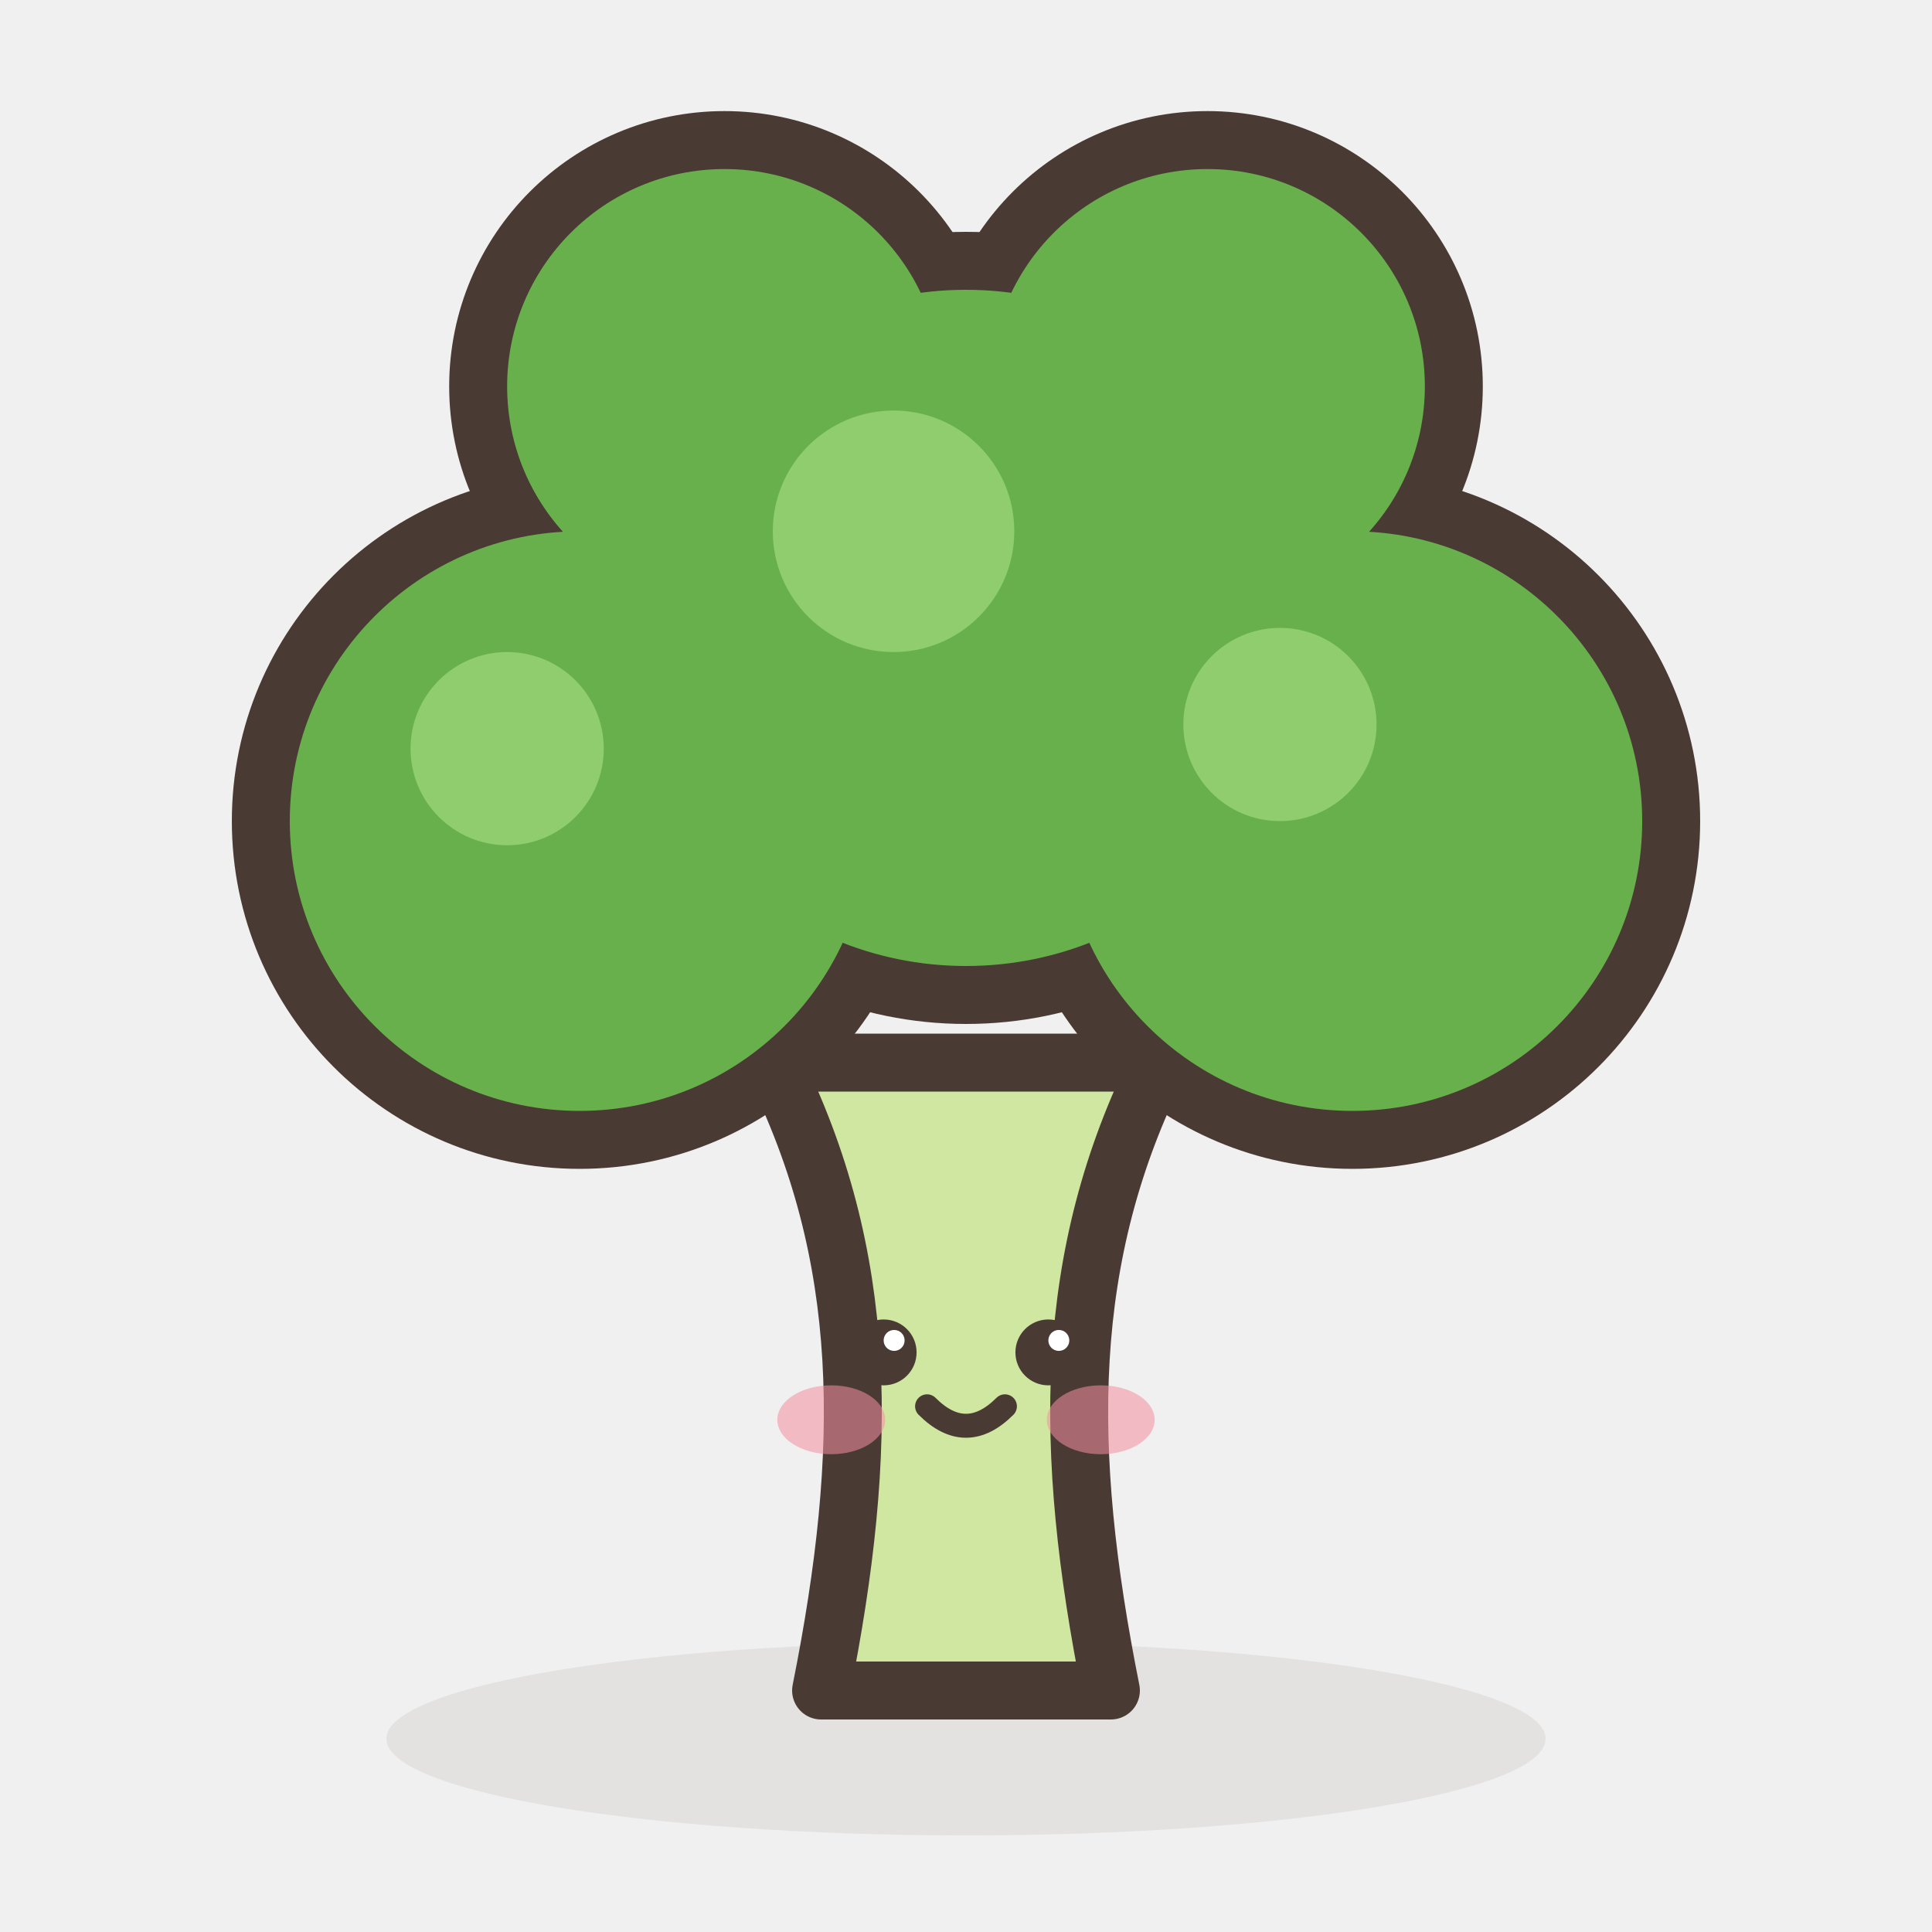
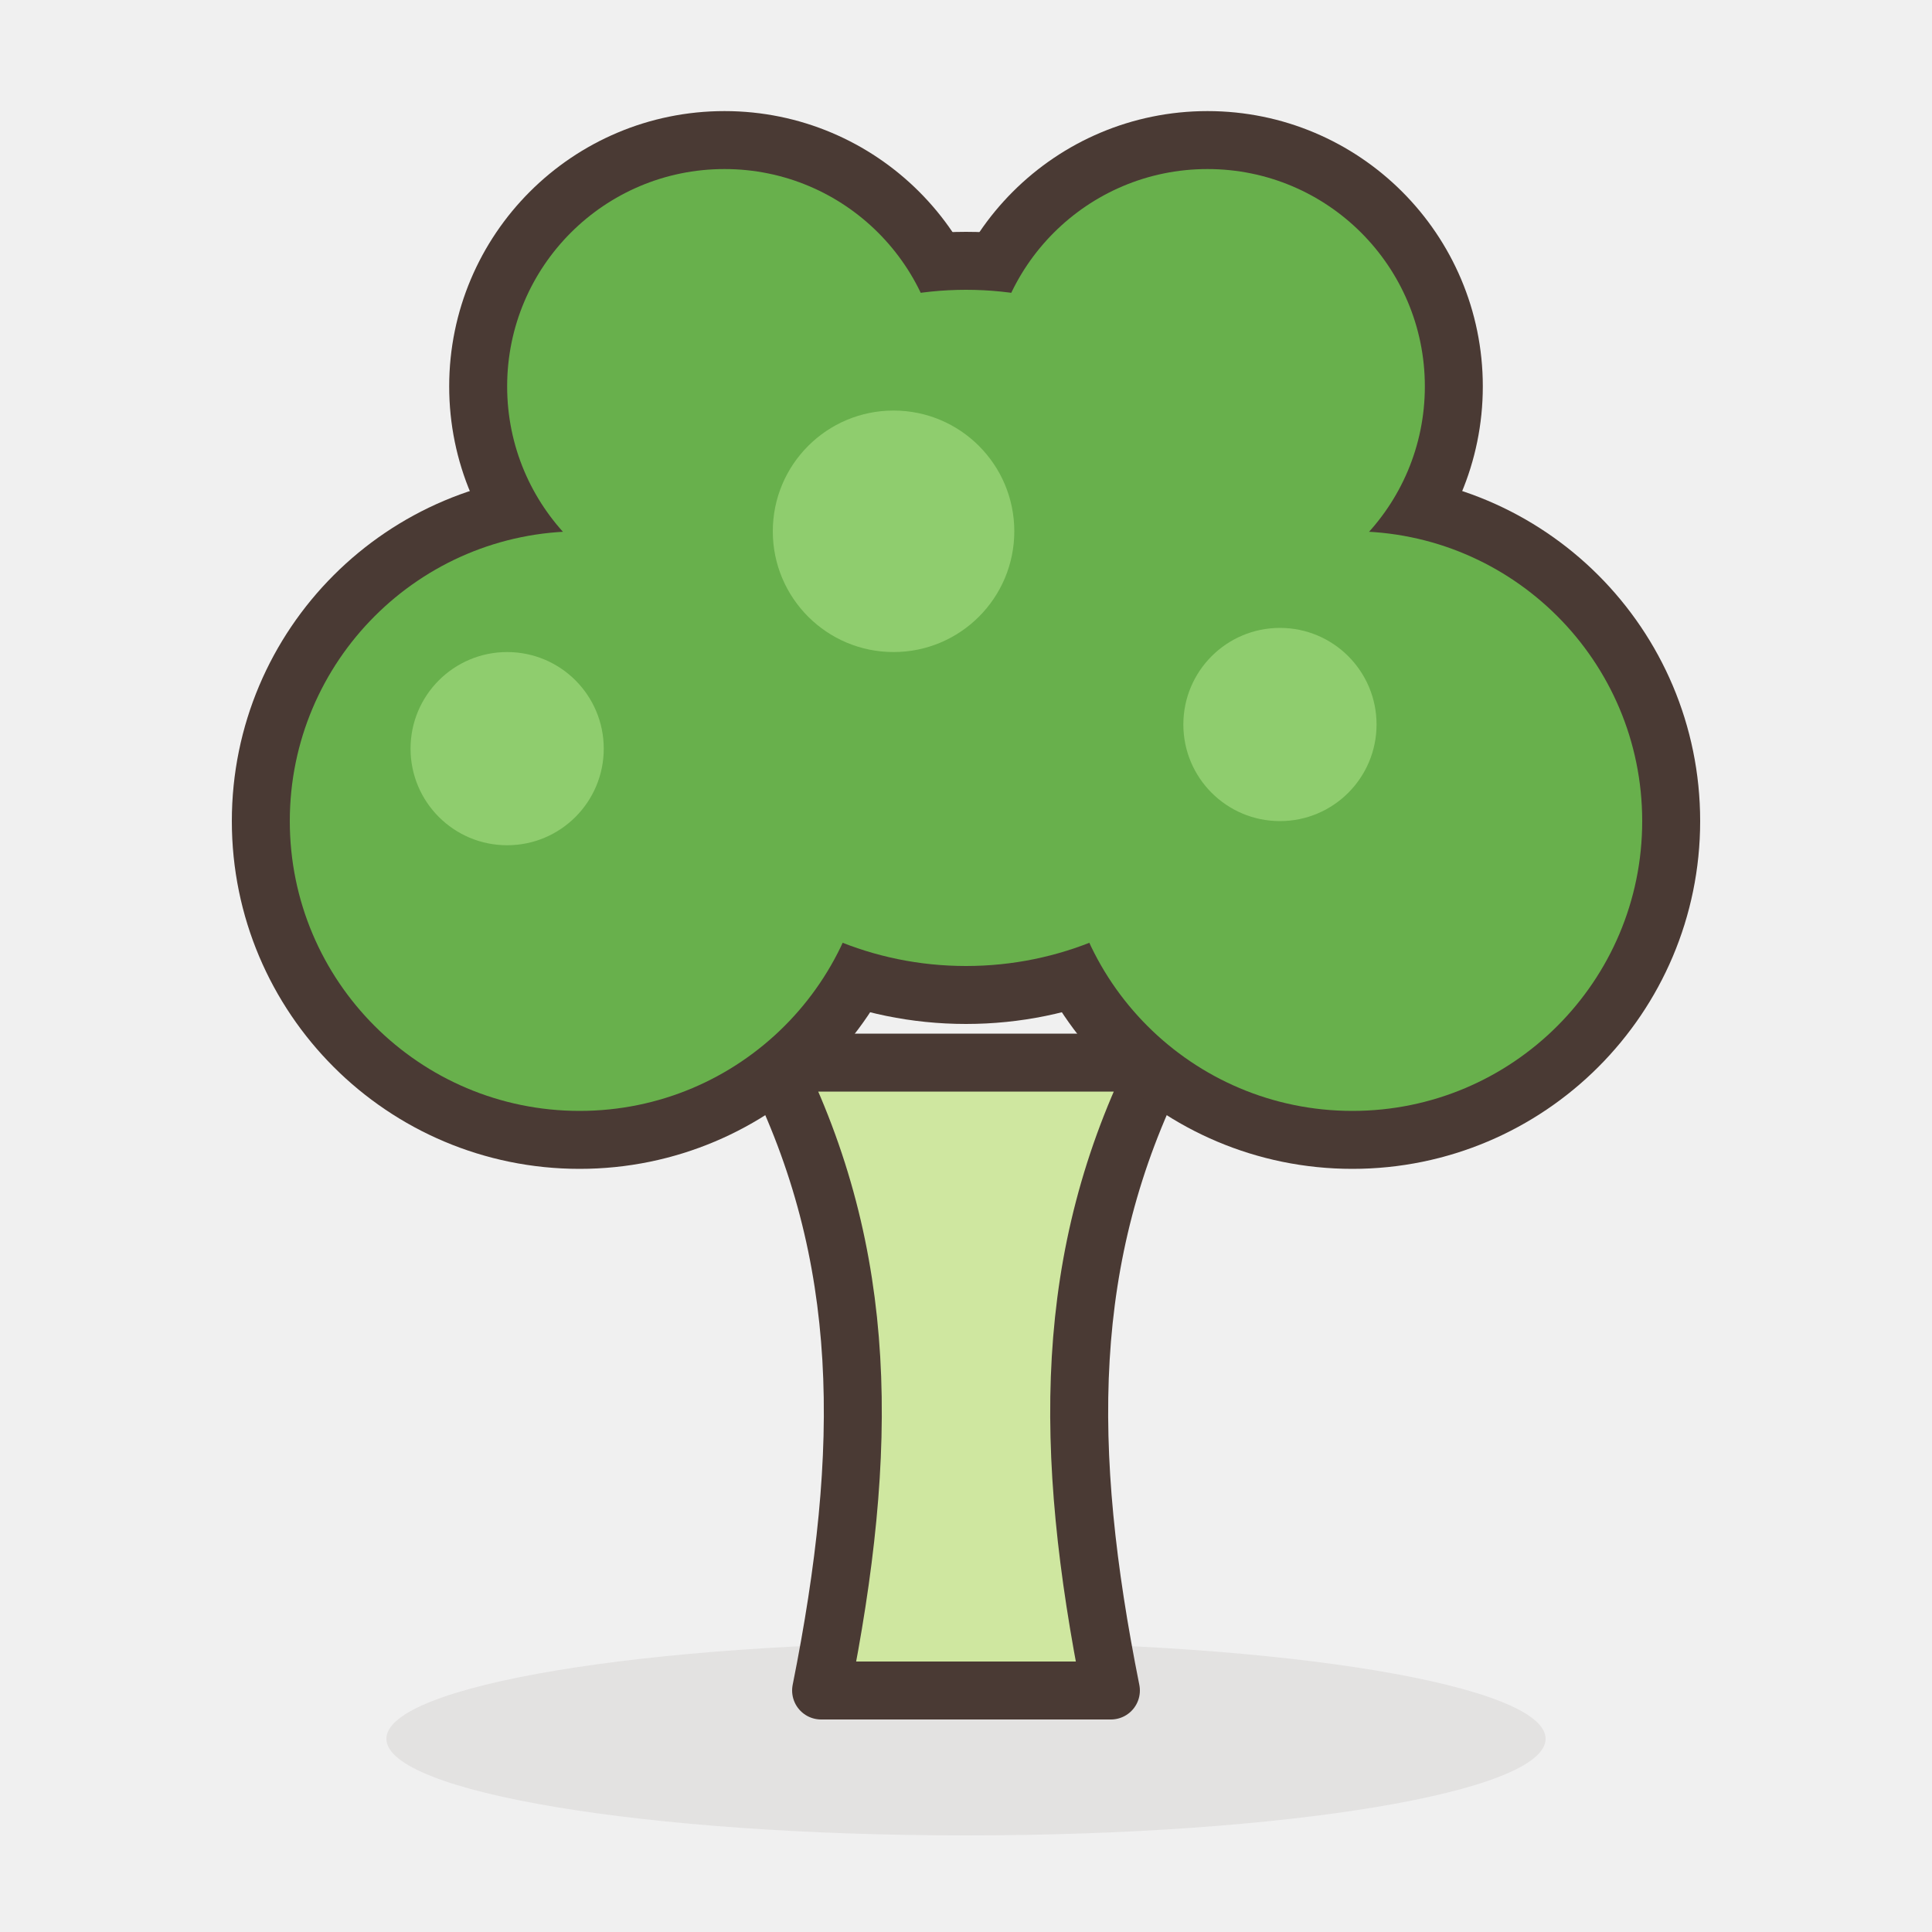
<svg xmlns="http://www.w3.org/2000/svg" viewBox="0 0 80 80" width="80" height="80">
  <ellipse cx="40" cy="72" rx="24" ry="4" fill="#4A3A34" opacity=".08" />
  <path d="M34 70c2-10 2-18-2-26h16c-4 8-4 16-2 26z" fill="#CFE7A0" stroke="#4A3A34" stroke-width="2.4" stroke-linecap="round" stroke-linejoin="round" />
  <g fill="#4A3A34" stroke="#4A3A34" stroke-width="4.8" stroke-linejoin="round">
    <circle cx="24" cy="34" r="12" />
    <circle cx="56" cy="34" r="12" />
    <circle cx="40" cy="26" r="14" />
    <circle cx="30" cy="16" r="9" />
    <circle cx="50" cy="16" r="9" />
  </g>
  <g fill="#68B04C">
    <circle cx="24" cy="34" r="12" />
    <circle cx="56" cy="34" r="12" />
    <circle cx="40" cy="26" r="14" />
    <circle cx="30" cy="16" r="9" />
    <circle cx="50" cy="16" r="9" />
  </g>
  <circle cx="21" cy="31" r="4" fill="#8FCD6E" />
  <circle cx="37" cy="22" r="5" fill="#8FCD6E" />
  <circle cx="53" cy="30" r="4" fill="#8FCD6E" />
-   <g transform="translate(40 56) scale(0.62)">
-     <ellipse cx="-9" cy="4.5" rx="3.6" ry="2.3" fill="#F48FA0" opacity=".55" />
-     <ellipse cx="9" cy="4.5" rx="3.6" ry="2.3" fill="#F48FA0" opacity=".55" />
-     <circle cx="-5.5" cy="0" r="2.2" fill="#4A3A34" />
-     <circle cx="5.5" cy="0" r="2.2" fill="#4A3A34" />
-     <circle cx="-4.8" cy="-.8" r=".7" fill="#fff" />
-     <circle cx="6.2" cy="-.8" r=".7" fill="#fff" />
-     <path d="M-2.6 3.6q2.6 2.6 5.2 0" fill="none" stroke="#4A3A34" stroke-width="1.6" stroke-linecap="round" />
-   </g>
</svg>
